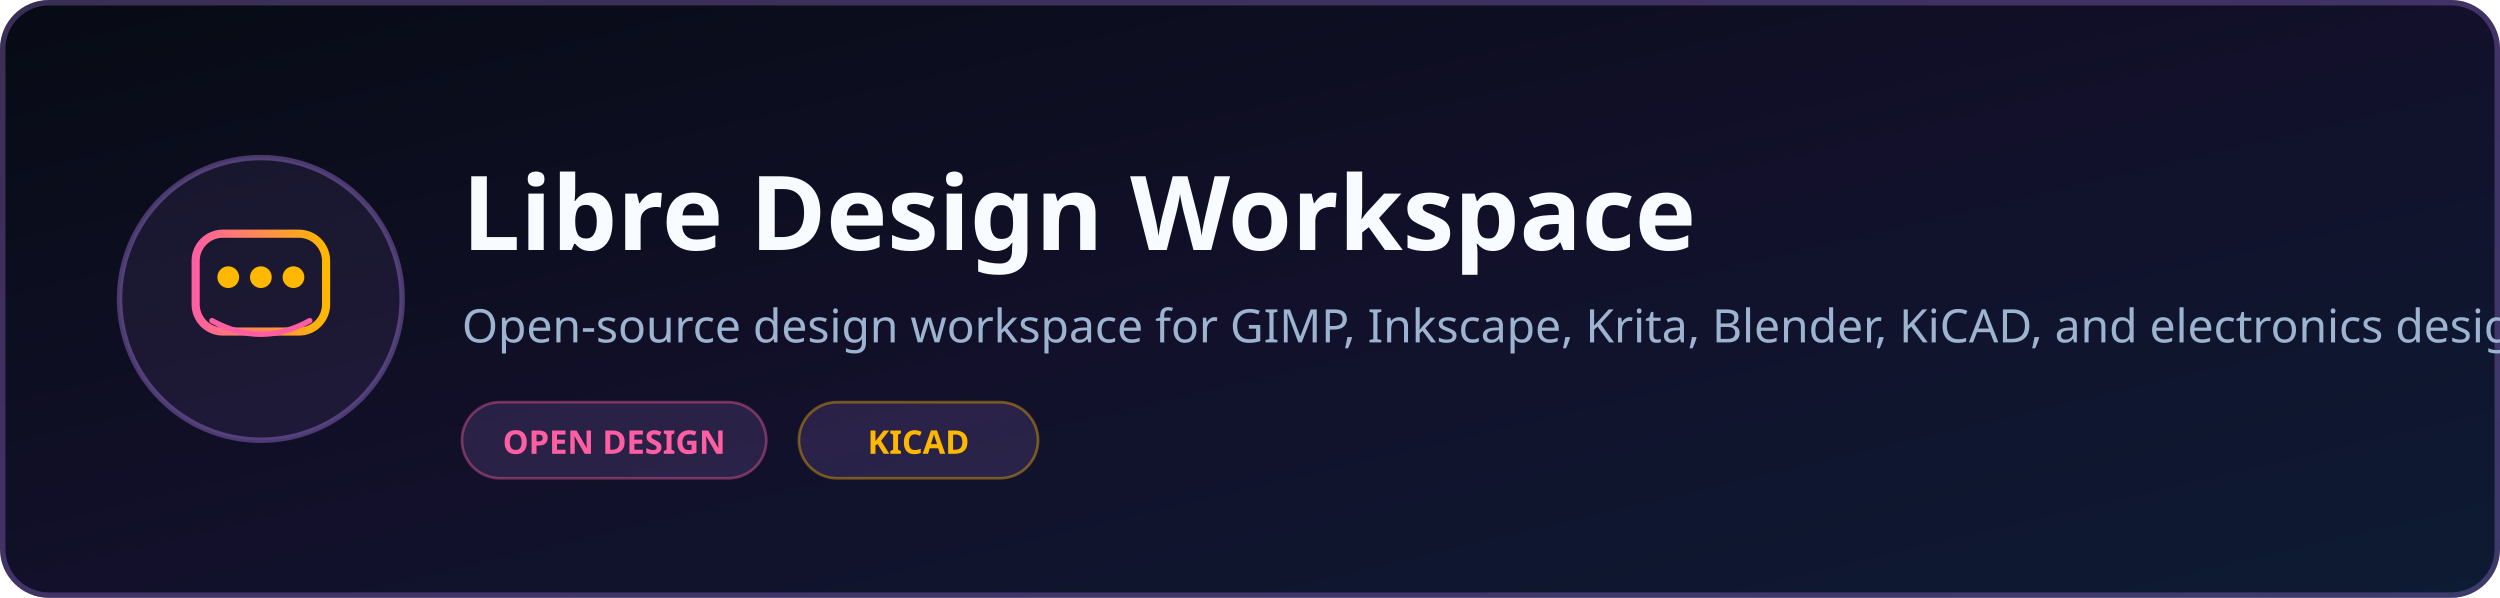
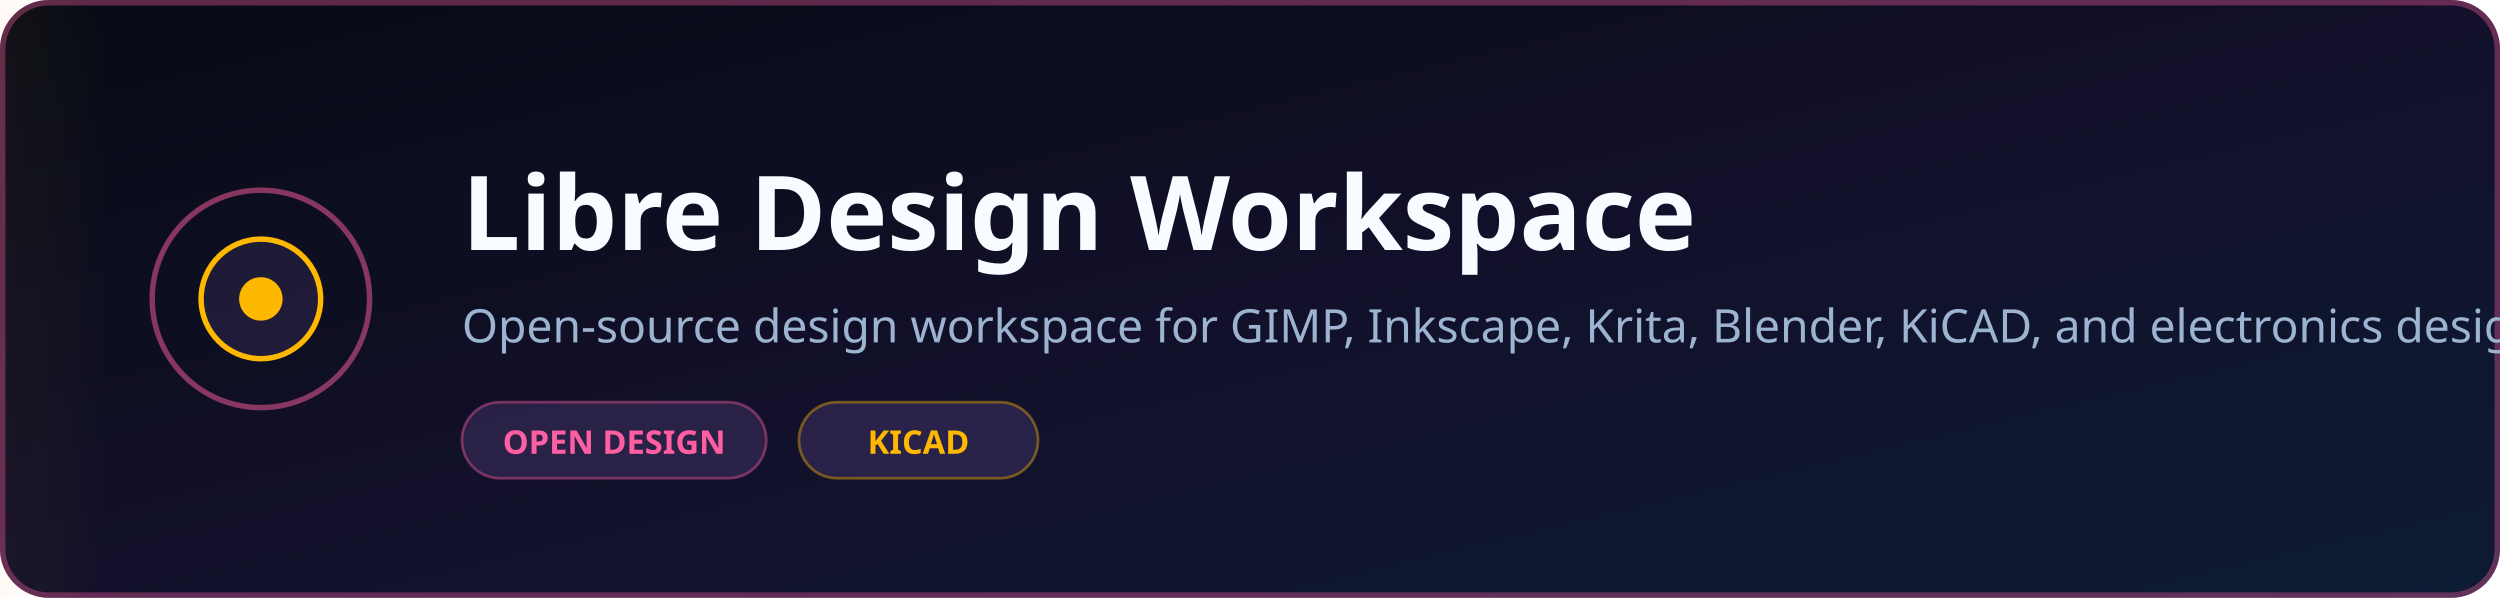
<svg xmlns="http://www.w3.org/2000/svg" width="920" height="220" viewBox="0 0 920 220" role="img" aria-label="Libre Design Workspace">
  <defs>
    <linearGradient id="bg" x1="0%" y1="0%" x2="100%" y2="100%">
      <stop offset="0%" stop-color="#070b14" />
      <stop offset="50%" stop-color="#12102a" />
      <stop offset="100%" stop-color="#0d1b33" />
    </linearGradient>
    <linearGradient id="accent" x1="0%" y1="0%" x2="100%" y2="0%">
      <stop offset="0%" stop-color="#ff5fa2" />
      <stop offset="100%" stop-color="#ffb800" />
    </linearGradient>
+     <linearGradient id="shimmer" x1="0%" y1="0%" x2="100%" y2="0%">
+       <stop offset="0%" stop-color="#ff5fa2" stop-opacity="0" />
+       <stop offset="50%" stop-color="#ff5fa2" stop-opacity="0.15" />
+       <stop offset="100%" stop-color="#ffb800" stop-opacity="0" />
+     </linearGradient>
  </defs>
  <rect width="920" height="220" rx="18" fill="url(#bg)" />
-   <rect x="1" y="1" width="918" height="218" rx="17" fill="none" stroke="rgba(188,140,255,0.28)" stroke-width="2" />
-   <circle cx="96" cy="110" r="52" fill="rgba(188,140,255,0.08)" stroke="rgba(188,140,255,0.35)" stroke-width="2" />
-   <rect x="72" y="86" width="48" height="36" rx="10" fill="none" stroke="url(#accent)" stroke-width="3" />
-   <circle cx="84" cy="102" r="4" fill="#ffb800" />
-   <circle cx="96" cy="102" r="4" fill="#ffb800" />
-   <circle cx="108" cy="102" r="4" fill="#ffb800" />
-   <path d="M78 118 Q96 128 114 118" fill="none" stroke="#ff5fa2" stroke-width="2" stroke-linecap="round" />
+   <rect x="-200" y="0" width="240" height="220" rx="18" fill="url(#shimmer)" opacity="0.9">
+     <animate attributeName="x" values="-240;920" dur="7s" repeatCount="indefinite" />
+   </rect>
+   <rect x="1" y="1" width="918" height="218" rx="17" fill="none" stroke="#ff5fa2" stroke-width="2" opacity="0.35">
+     <animate attributeName="opacity" values="0.35;0.65;0.35" dur="3s" repeatCount="indefinite" />
+   </rect>
+   <circle cx="96" cy="110" r="40" fill="none" stroke="#ff5fa2" stroke-width="2" opacity="0.5">
+     <animate attributeName="r" values="40;54;40" dur="2.5s" repeatCount="indefinite" />
+     <animate attributeName="opacity" values="0.5;0;0.5" dur="2.5s" repeatCount="indefinite" />
+   </circle>
+   <circle cx="96" cy="110" r="22" fill="rgba(188,140,255,0.1)" stroke="#ffb800" stroke-width="2" />
+   <circle cx="96" cy="110" r="8" fill="#ffb800">
+     <animate attributeName="r" values="8;11;8" dur="1.5s" repeatCount="indefinite" />
+   </circle>
  <text x="170" y="92" fill="#f8fbff" font-family="Segoe UI, system-ui, sans-serif" font-size="38" font-weight="800">Libre Design Workspace</text>
  <text x="170" y="126" fill="#9db4d1" font-family="Segoe UI, system-ui, sans-serif" font-size="17" font-weight="500">Open-source design workspace for GIMP, Inkscape, Krita, Blender, KiCAD, and electronics design tools.</text>
-   <rect x="170" y="148" width="112" height="28" rx="14" fill="rgba(188,140,255,0.14)" stroke="#ff5fa266" stroke-width="1" />
+   <rect x="170" y="148" width="112" height="28" rx="14" fill="rgba(188,140,255,0.14)" stroke="#ff5fa266" stroke-width="1">
+     <animate attributeName="opacity" values="1;0.75;1" dur="2.5s" begin="0s" repeatCount="indefinite" />
+   </rect>
  <text x="226" y="167" fill="#ff5fa2" font-family="Segoe UI, system-ui, sans-serif" font-size="12" font-weight="700" text-anchor="middle">OPEN DESIGN</text>
-   <rect x="294" y="148" width="88" height="28" rx="14" fill="rgba(188,140,255,0.14)" stroke="#ffb80066" stroke-width="1" />
+   <rect x="294" y="148" width="88" height="28" rx="14" fill="rgba(188,140,255,0.14)" stroke="#ffb80066" stroke-width="1">
+     <animate attributeName="opacity" values="1;0.75;1" dur="2.5s" begin="0.3s" repeatCount="indefinite" />
+   </rect>
  <text x="338" y="167" fill="#ffb800" font-family="Segoe UI, system-ui, sans-serif" font-size="12" font-weight="700" text-anchor="middle">KICAD</text>
</svg>
